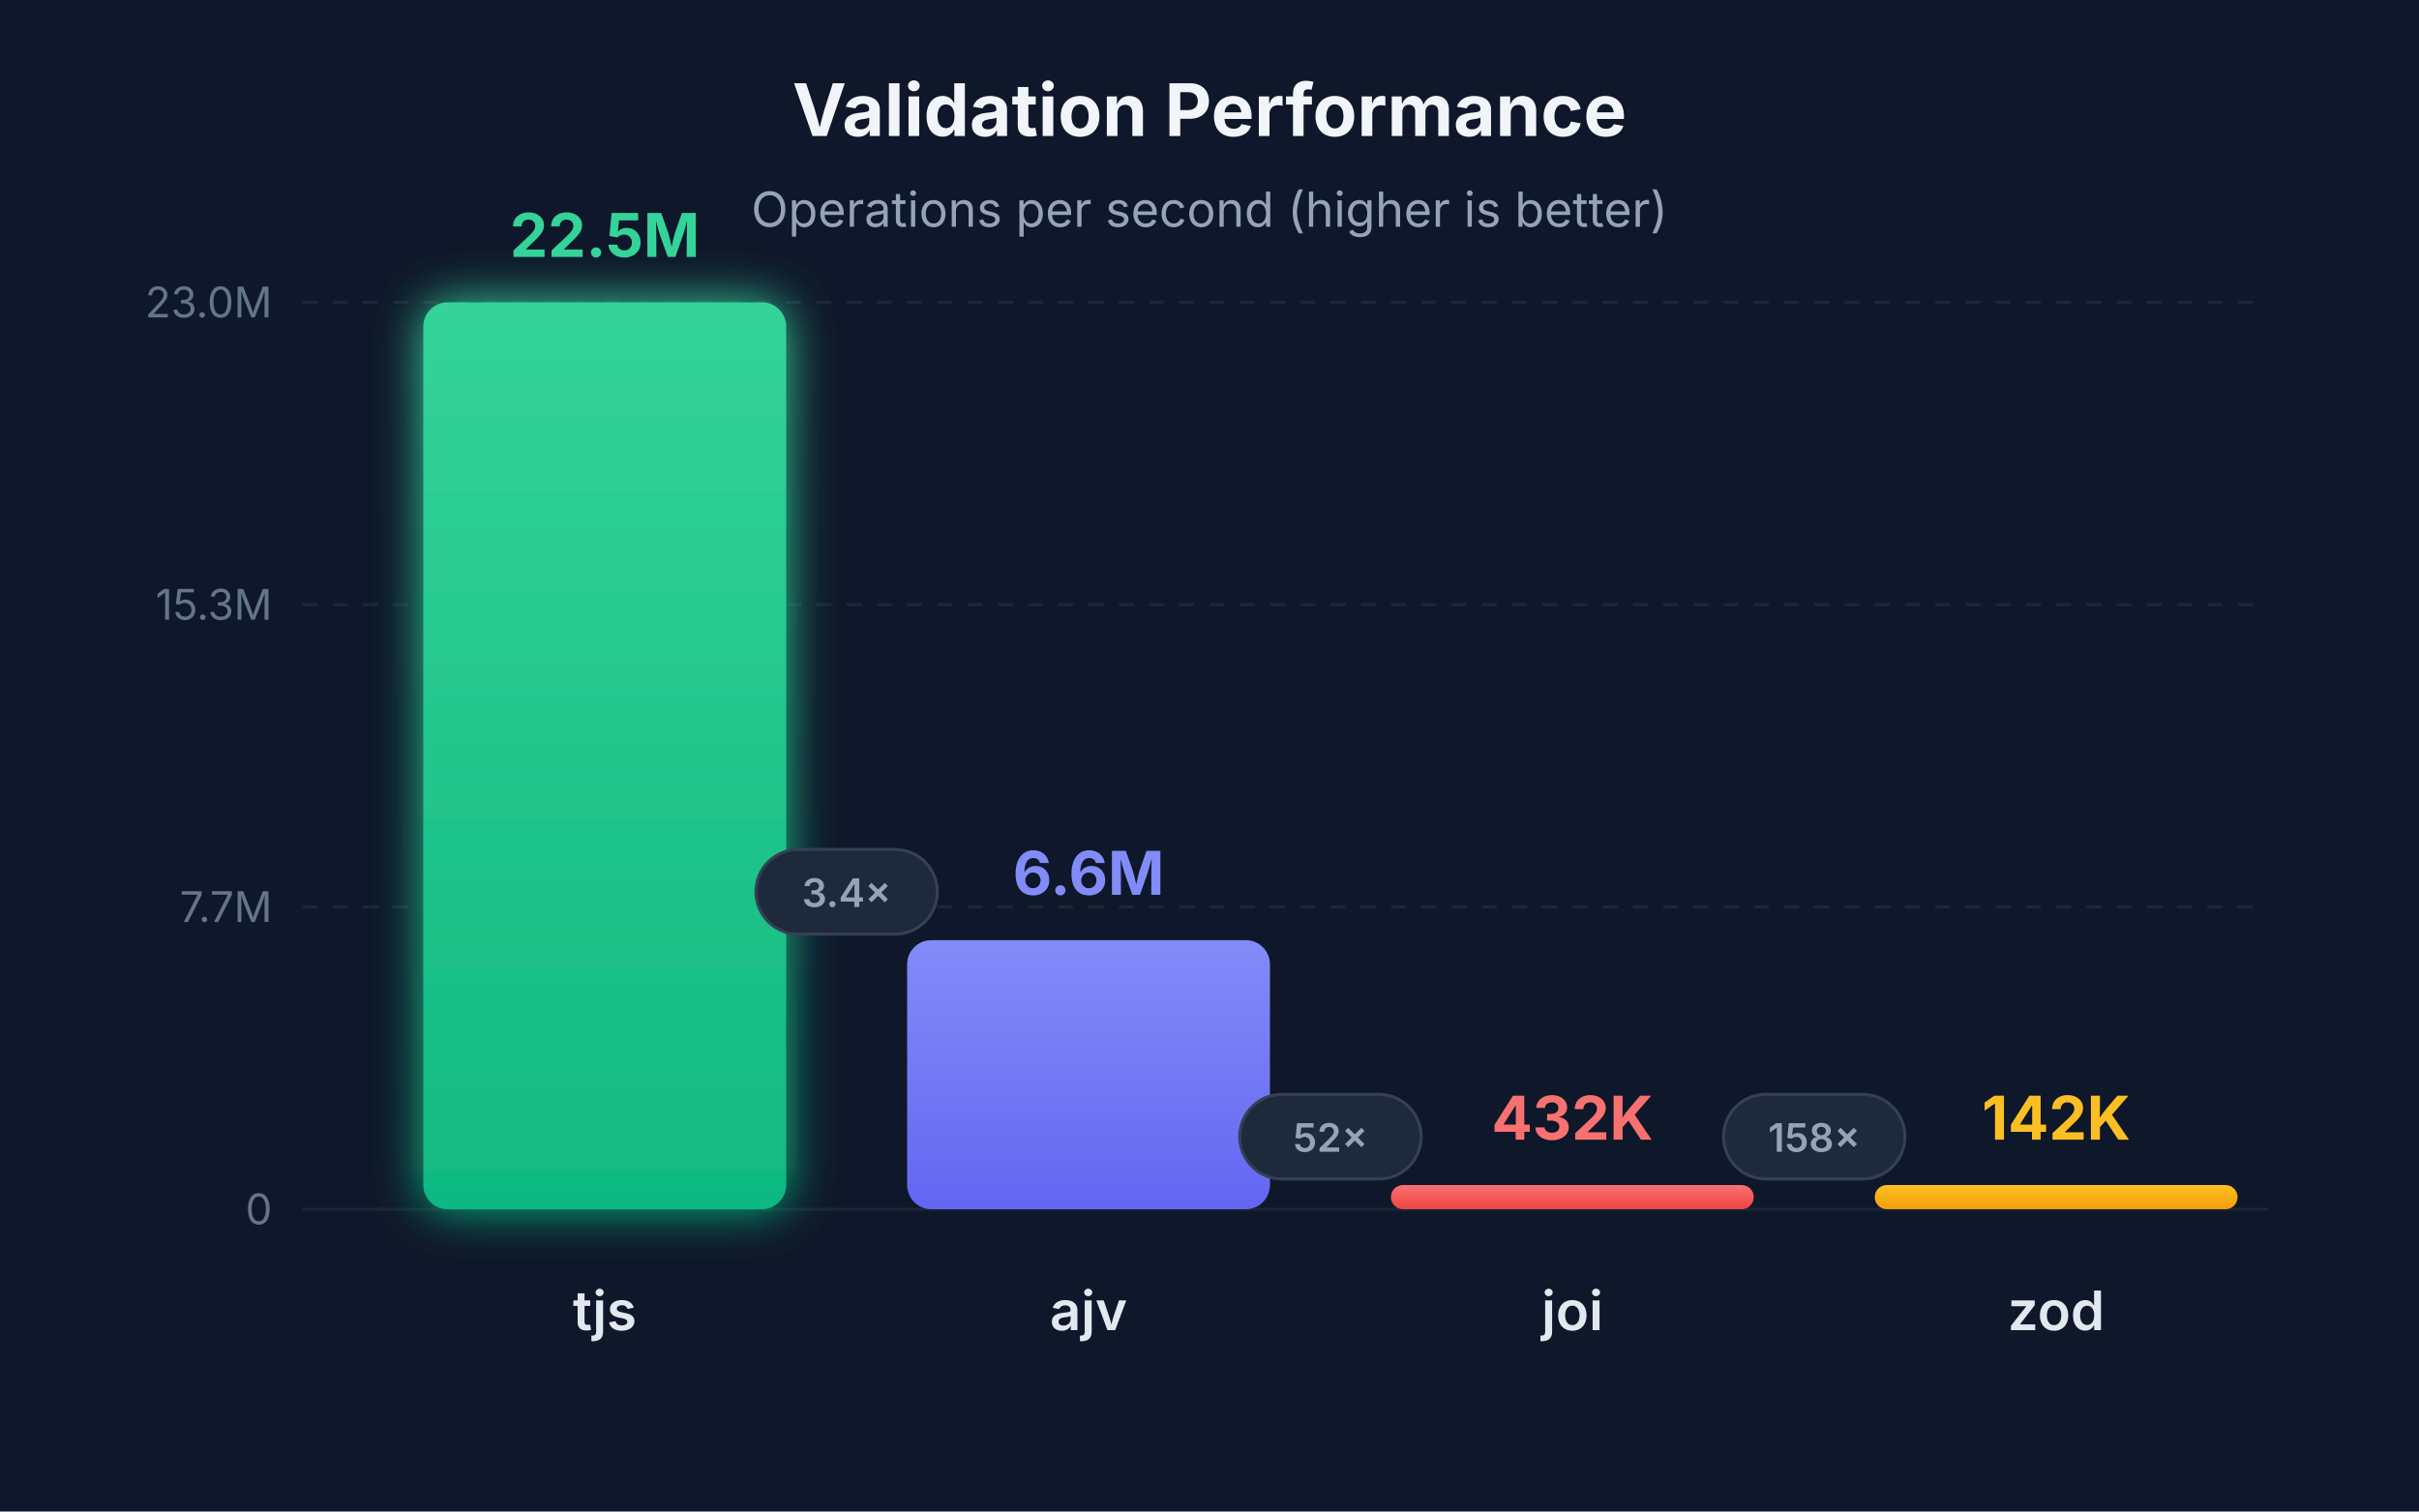
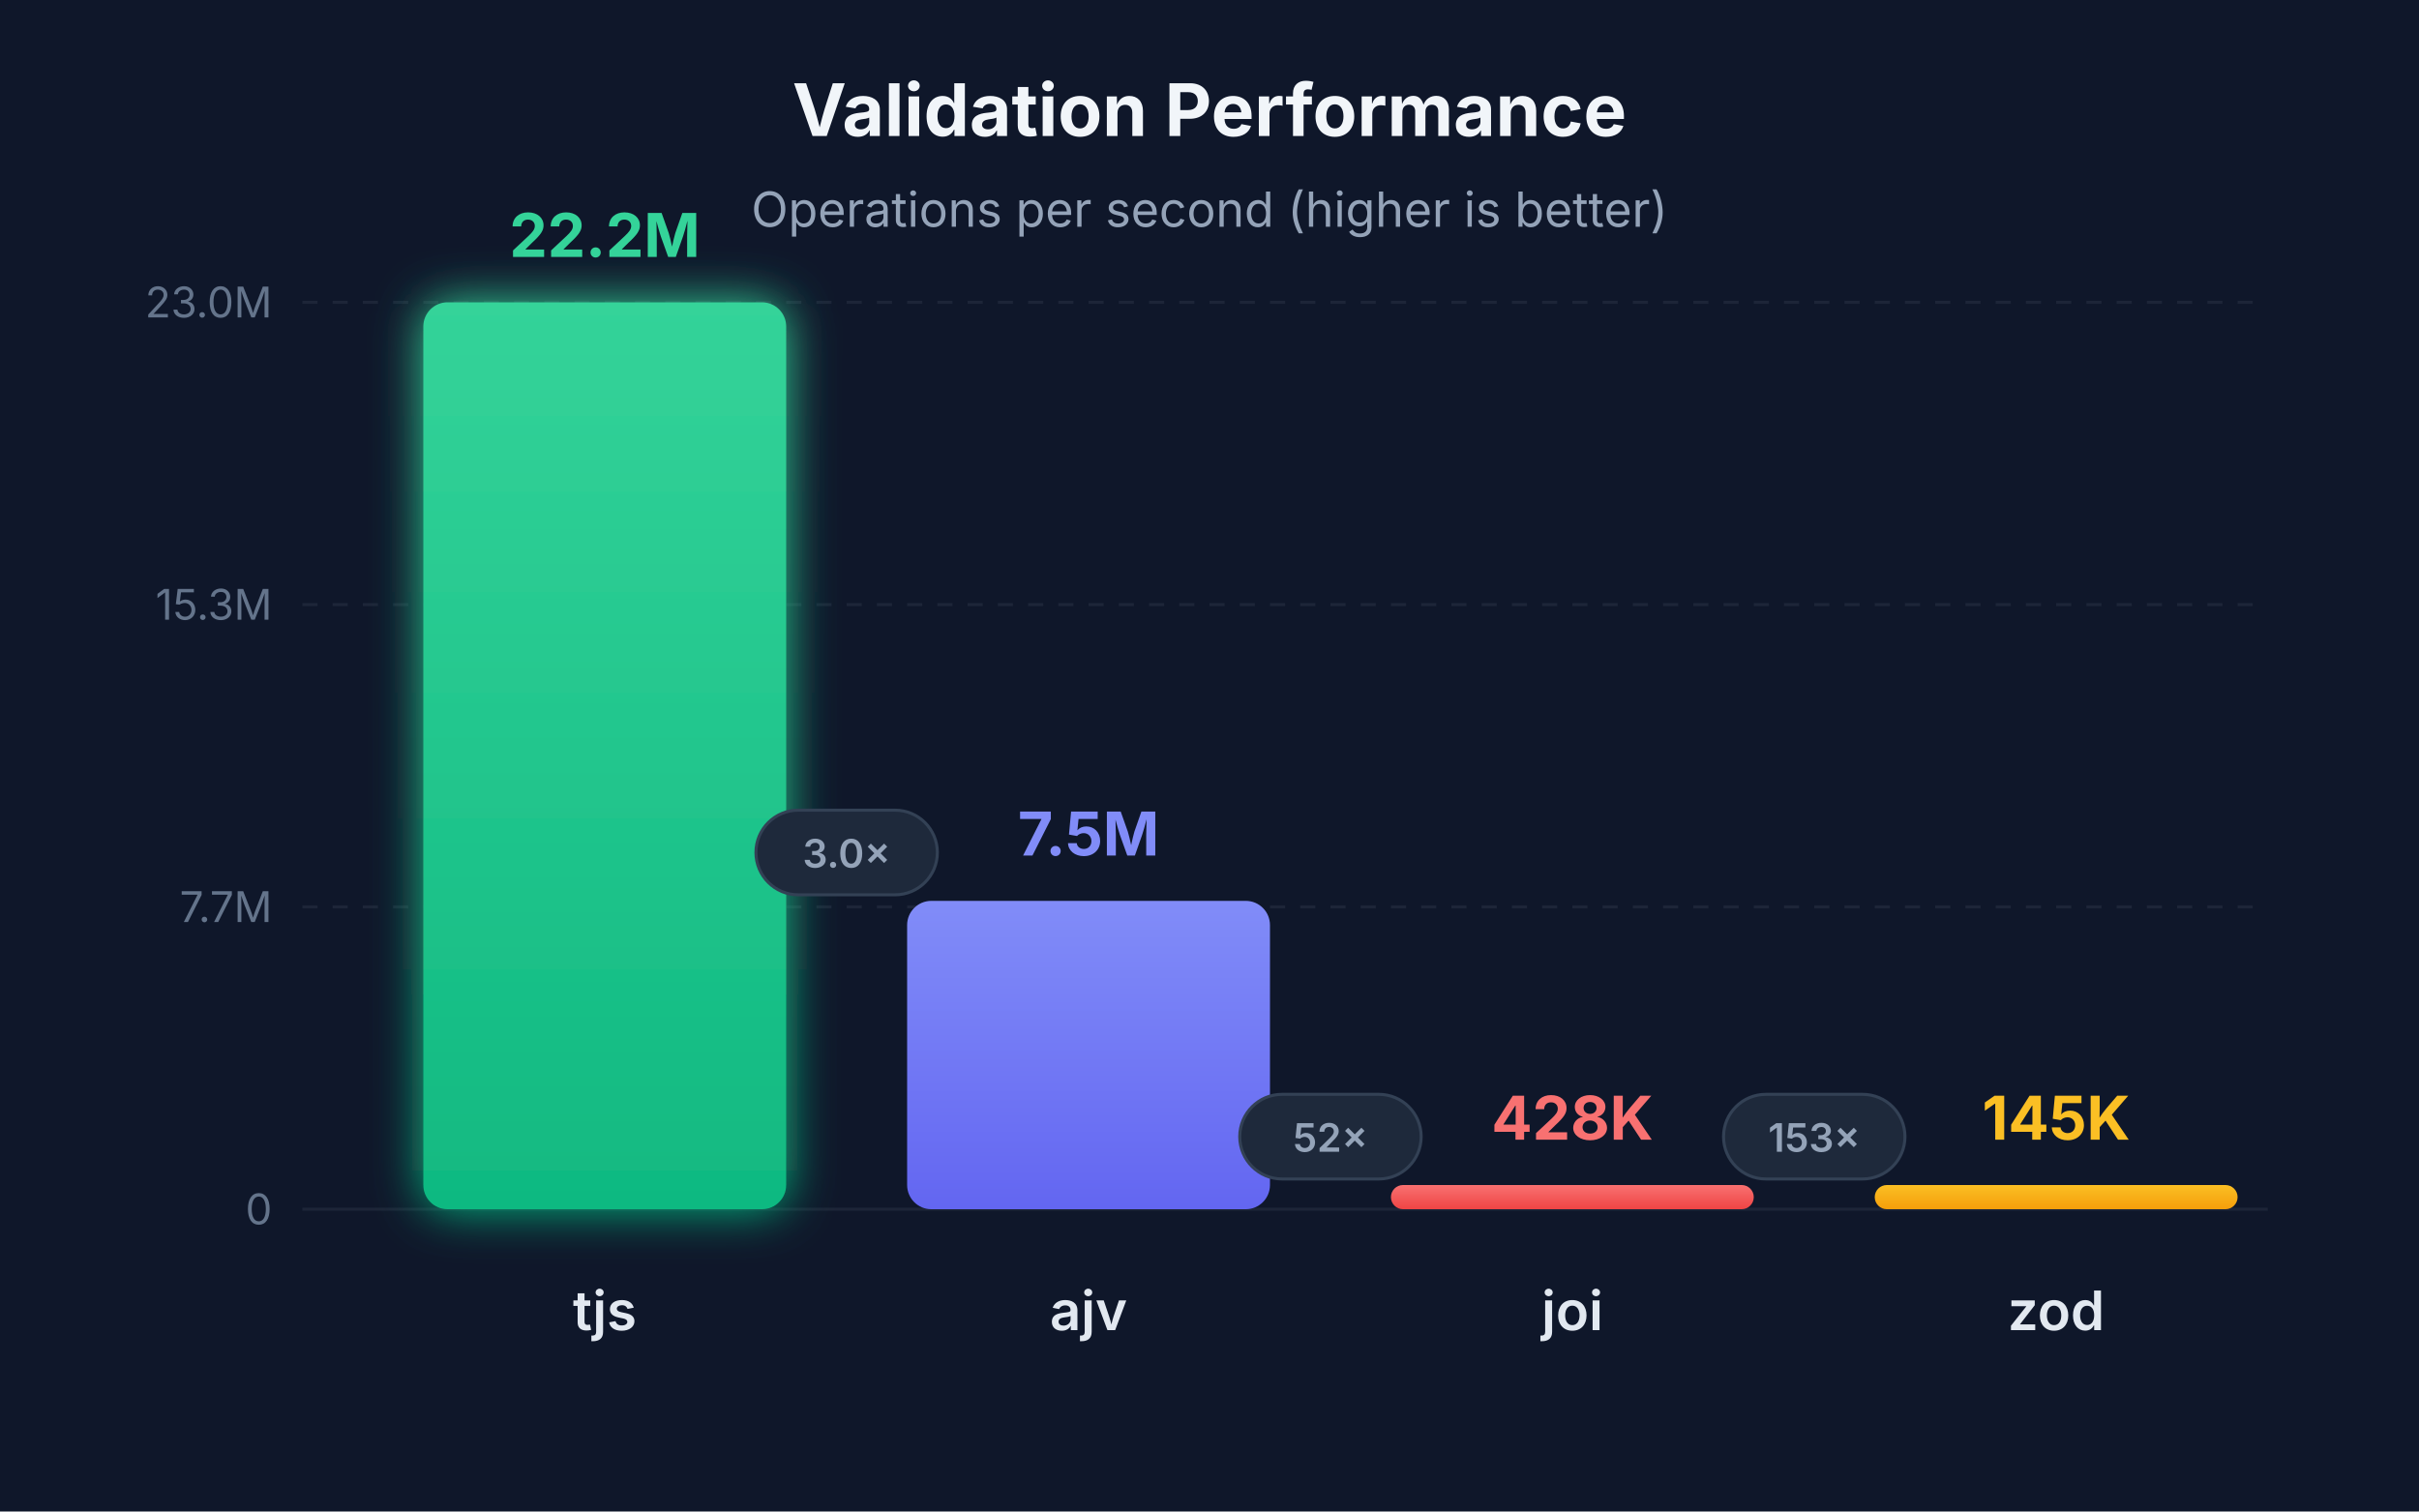
<svg xmlns="http://www.w3.org/2000/svg" viewBox="0 0 800 500">
  <defs>
    <linearGradient id="grad-tjs" x1="0%" y1="0%" x2="0%" y2="100%">
      <stop offset="0%" style="stop-color:#34d399;stop-opacity:1" />
      <stop offset="100%" style="stop-color:#10b981;stop-opacity:1" />
    </linearGradient>
    <linearGradient id="grad-ajv" x1="0%" y1="0%" x2="0%" y2="100%">
      <stop offset="0%" style="stop-color:#818cf8;stop-opacity:1" />
      <stop offset="100%" style="stop-color:#6366f1;stop-opacity:1" />
    </linearGradient>
    <linearGradient id="grad-joi" x1="0%" y1="0%" x2="0%" y2="100%">
      <stop offset="0%" style="stop-color:#f87171;stop-opacity:1" />
      <stop offset="100%" style="stop-color:#ef4444;stop-opacity:1" />
    </linearGradient>
    <linearGradient id="grad-zod" x1="0%" y1="0%" x2="0%" y2="100%">
      <stop offset="0%" style="stop-color:#fbbf24;stop-opacity:1" />
      <stop offset="100%" style="stop-color:#f59e0b;stop-opacity:1" />
    </linearGradient>
    <filter id="glow-tjs" x="-20%" y="-20%" width="140%" height="140%">
      <feGaussianBlur stdDeviation="8" result="coloredBlur" />
      <feMerge>
        <feMergeNode in="coloredBlur" />
        <feMergeNode in="SourceGraphic" />
      </feMerge>
    </filter>
  </defs>
  <rect width="800" height="500" fill="#0f172a" />
  <g opacity="0.1">
    <line x1="100" y1="400" x2="750" y2="400" stroke="#94a3b8" stroke-width="1" />
    <line x1="100" y1="300" x2="750" y2="300" stroke="#94a3b8" stroke-width="1" stroke-dasharray="5,5" />
    <line x1="100" y1="200" x2="750" y2="200" stroke="#94a3b8" stroke-width="1" stroke-dasharray="5,5" />
    <line x1="100" y1="100" x2="750" y2="100" stroke="#94a3b8" stroke-width="1" stroke-dasharray="5,5" />
  </g>
  <text x="90" y="405" text-anchor="end" fill="#64748b" font-family="system-ui, -apple-system, sans-serif" font-size="14">0</text>
  <text x="90" y="305" text-anchor="end" fill="#64748b" font-family="system-ui, -apple-system, sans-serif" font-size="14">7.7M</text>
  <text x="90" y="205" text-anchor="end" fill="#64748b" font-family="system-ui, -apple-system, sans-serif" font-size="14">15.3M</text>
  <text x="90" y="105" text-anchor="end" fill="#64748b" font-family="system-ui, -apple-system, sans-serif" font-size="14">23.0M</text>
  <text x="400" y="45" text-anchor="middle" fill="#f1f5f9" font-family="system-ui, -apple-system, sans-serif" font-size="24" font-weight="bold">Validation Performance</text>
  <text x="400" y="75" text-anchor="middle" fill="#94a3b8" font-family="system-ui, -apple-system, sans-serif" font-size="16">Operations per second (higher is better)</text>
  <rect x="140" y="100" width="120" height="300" rx="8" fill="url(#grad-tjs)" filter="url(#glow-tjs)" />
  <text x="200" y="440" text-anchor="middle" fill="#e2e8f0" font-family="system-ui, -apple-system, sans-serif" font-size="18" font-weight="600">tjs</text>
-   <text x="200" y="85" text-anchor="middle" fill="#34d399" font-family="system-ui, -apple-system, sans-serif" font-size="20" font-weight="bold">22.5M</text>
-   <rect x="300" y="311" width="120" height="89" rx="8" fill="url(#grad-ajv)" />
+   <text x="200" y="85" text-anchor="middle" fill="#34d399" font-family="system-ui, -apple-system, sans-serif" font-size="20" font-weight="bold">22.2M</text>
+   <rect x="300" y="298" width="120" height="102" rx="8" fill="url(#grad-ajv)" />
  <text x="360" y="440" text-anchor="middle" fill="#e2e8f0" font-family="system-ui, -apple-system, sans-serif" font-size="18" font-weight="600">ajv</text>
-   <text x="360" y="296" text-anchor="middle" fill="#818cf8" font-family="system-ui, -apple-system, sans-serif" font-size="20" font-weight="bold">6.6M</text>
+   <text x="360" y="283" text-anchor="middle" fill="#818cf8" font-family="system-ui, -apple-system, sans-serif" font-size="20" font-weight="bold">7.5M</text>
  <rect x="460" y="392" width="120" height="8" rx="4" fill="url(#grad-joi)" />
  <text x="520" y="440" text-anchor="middle" fill="#e2e8f0" font-family="system-ui, -apple-system, sans-serif" font-size="18" font-weight="600">joi</text>
-   <text x="520" y="377" text-anchor="middle" fill="#f87171" font-family="system-ui, -apple-system, sans-serif" font-size="20" font-weight="bold">432K</text>
+   <text x="520" y="377" text-anchor="middle" fill="#f87171" font-family="system-ui, -apple-system, sans-serif" font-size="20" font-weight="bold">428K</text>
  <rect x="620" y="392" width="120" height="8" rx="4" fill="url(#grad-zod)" />
  <text x="680" y="440" text-anchor="middle" fill="#e2e8f0" font-family="system-ui, -apple-system, sans-serif" font-size="18" font-weight="600">zod</text>
-   <text x="680" y="377" text-anchor="middle" fill="#fbbf24" font-family="system-ui, -apple-system, sans-serif" font-size="20" font-weight="bold">142K</text>
-   <rect x="250" y="281" width="60" height="28" rx="14" fill="#1e293b" stroke="#334155" stroke-width="1" />
-   <text x="280" y="300" text-anchor="middle" fill="#94a3b8" font-family="system-ui, -apple-system, sans-serif" font-size="13" font-weight="600">3.4×</text>
+   <text x="680" y="377" text-anchor="middle" fill="#fbbf24" font-family="system-ui, -apple-system, sans-serif" font-size="20" font-weight="bold">145K</text>
+   <rect x="250" y="268" width="60" height="28" rx="14" fill="#1e293b" stroke="#334155" stroke-width="1" />
+   <text x="280" y="287" text-anchor="middle" fill="#94a3b8" font-family="system-ui, -apple-system, sans-serif" font-size="13" font-weight="600">3.0×</text>
  <rect x="410" y="362" width="60" height="28" rx="14" fill="#1e293b" stroke="#334155" stroke-width="1" />
  <text x="440" y="381" text-anchor="middle" fill="#94a3b8" font-family="system-ui, -apple-system, sans-serif" font-size="13" font-weight="600">52×</text>
  <rect x="570" y="362" width="60" height="28" rx="14" fill="#1e293b" stroke="#334155" stroke-width="1" />
-   <text x="600" y="381" text-anchor="middle" fill="#94a3b8" font-family="system-ui, -apple-system, sans-serif" font-size="13" font-weight="600">158×</text>
+   <text x="600" y="381" text-anchor="middle" fill="#94a3b8" font-family="system-ui, -apple-system, sans-serif" font-size="13" font-weight="600">153×</text>
</svg>
